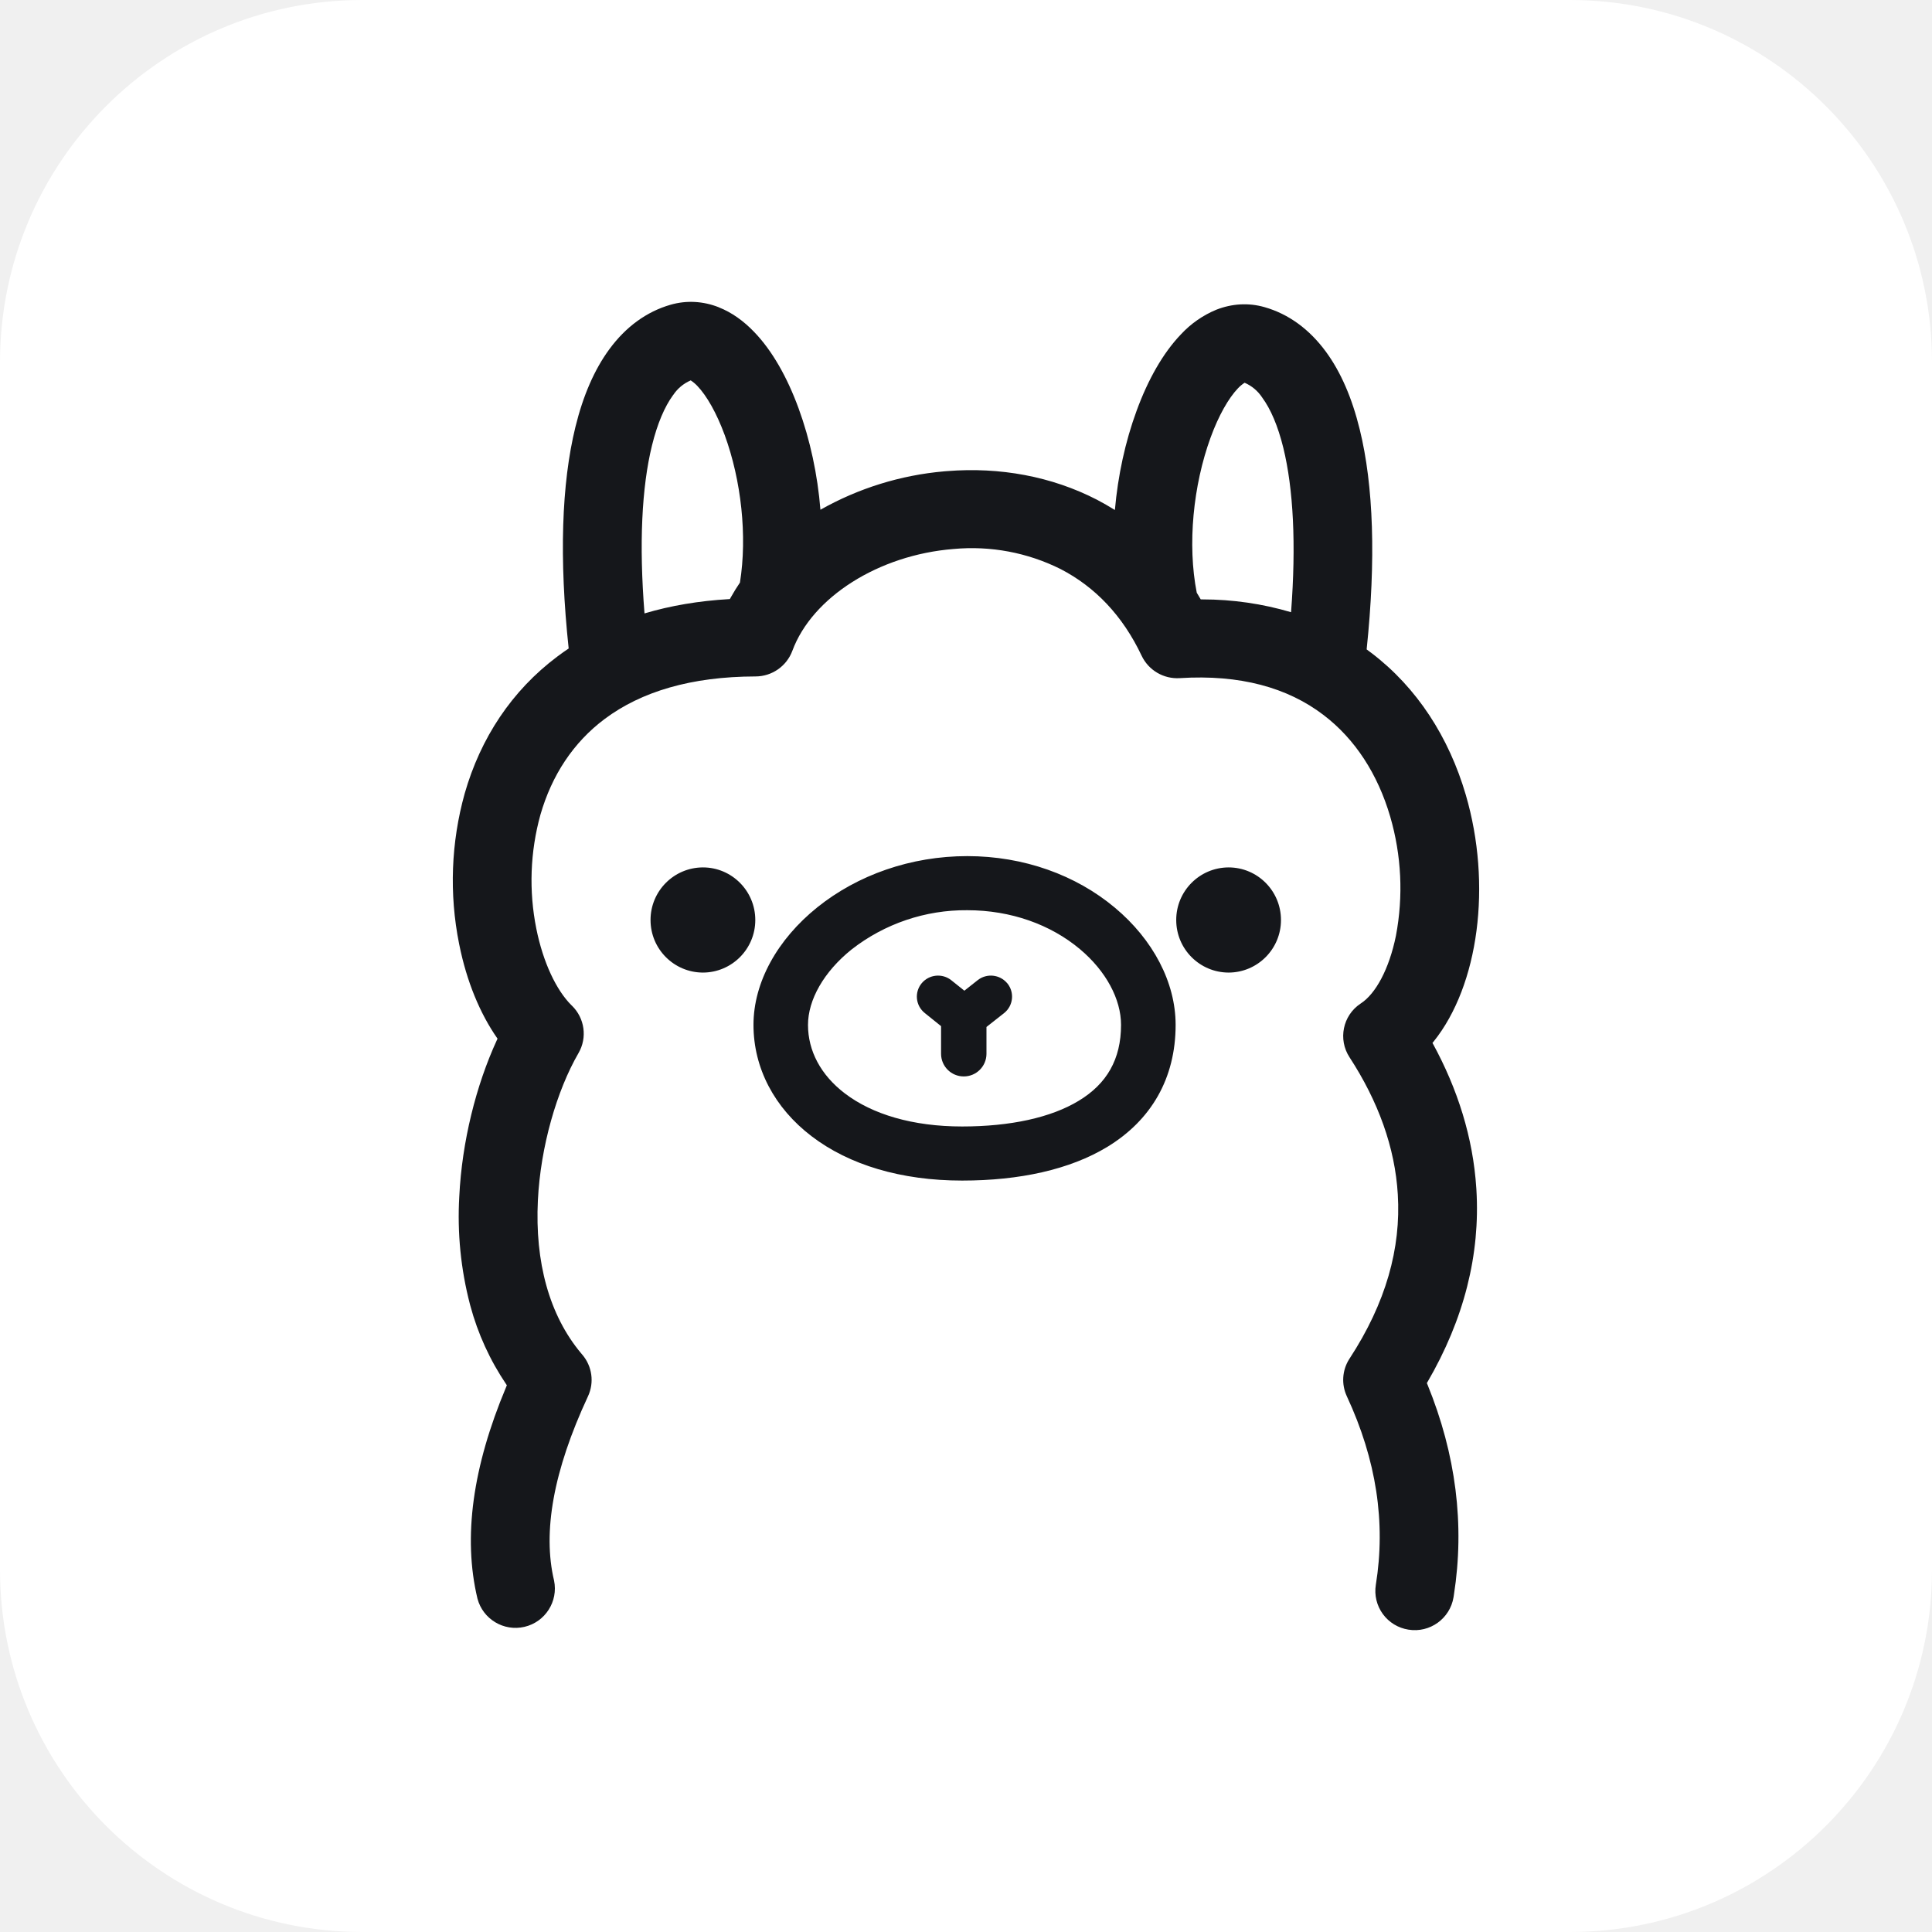
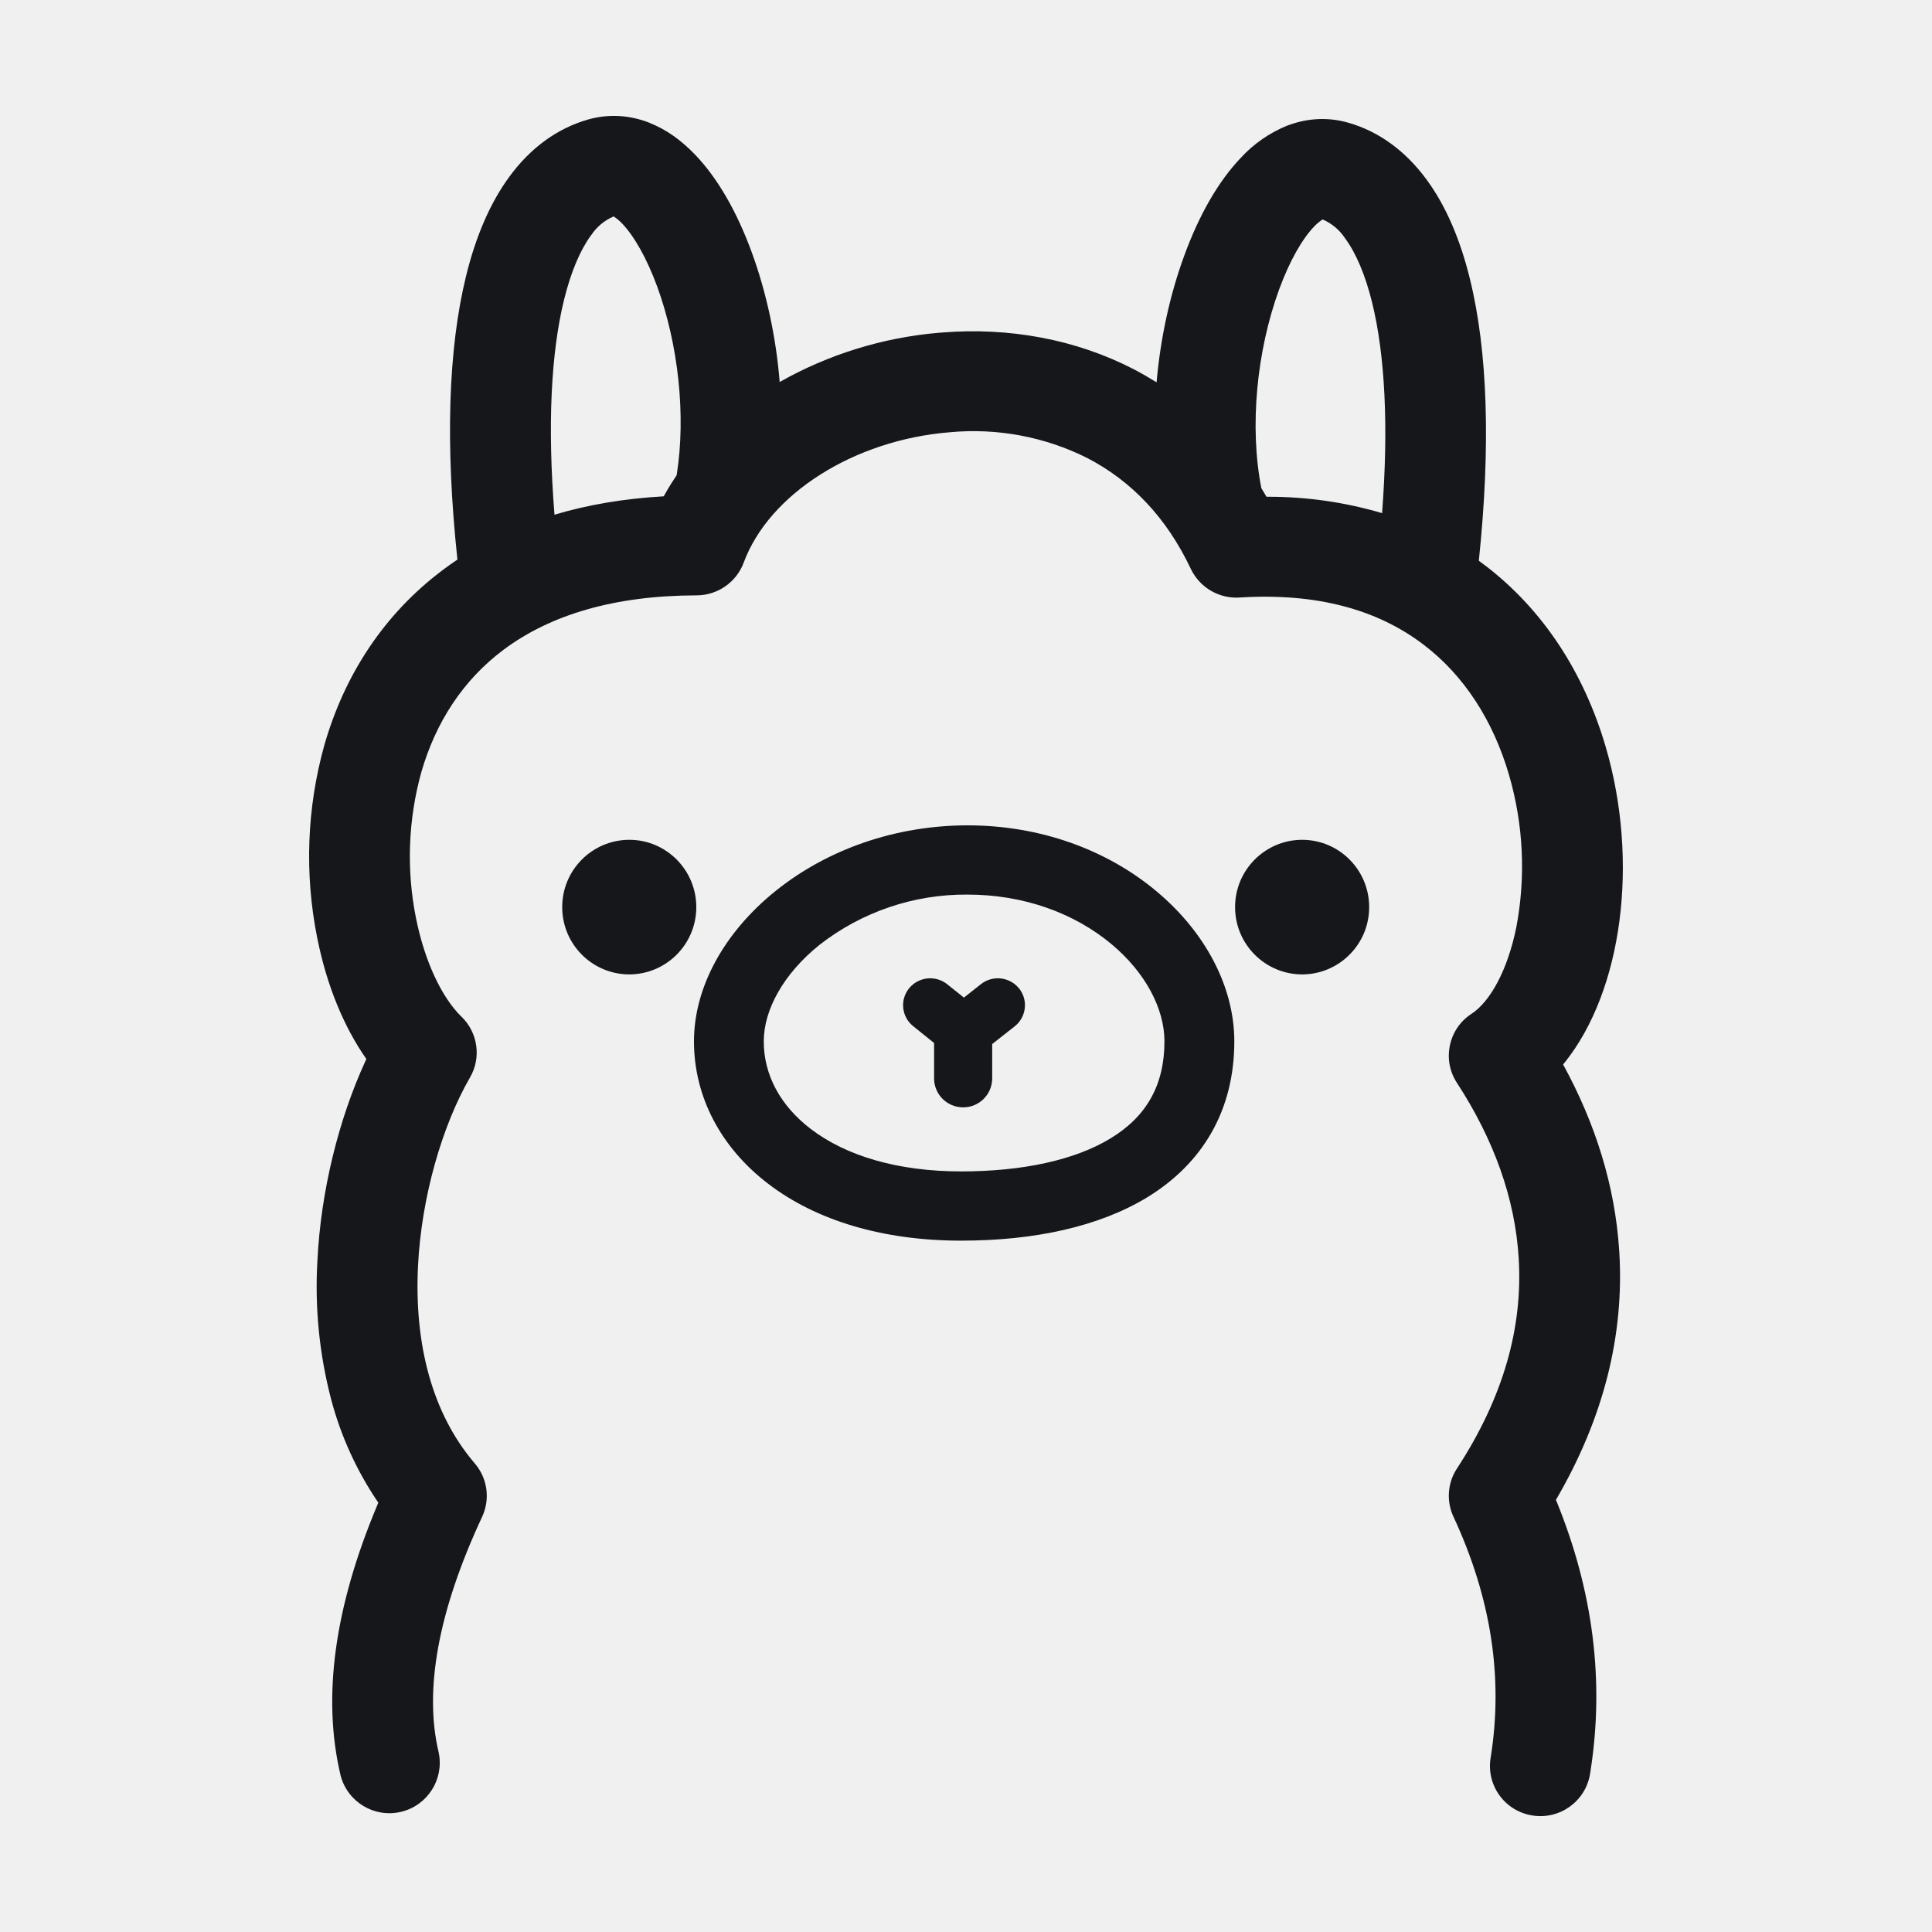
- <svg xmlns="http://www.w3.org/2000/svg" width="32" height="32" viewBox="0 0 32 32">
-   <rect width="32" height="32" rx="6" fill="#fff" />
-   <g transform="translate(4 4)" fill="#15171b" fill-rule="evenodd">
+ <svg xmlns="http://www.w3.org/2000/svg" width="256" height="256" viewBox="-0.5 -0.5 25 25" fill="#15171b">
+   <g fill-rule="evenodd">
    <path d="M7.905 1.09c.216.085.411.225.588.41.295.306.544.744.734 1.263.191.522.315 1.1.362 1.68a5.054 5.054 0 012.049-.636l.051-.004c.87-.07 1.73.087 2.48.474.101.053.2.11.297.17.05-.569.172-1.134.36-1.644.19-.52.439-.957.733-1.264a1.67 1.67 0 01.589-.41c.257-.1.53-.118.796-.042.401.114.745.368 1.016.737.248.337.434.769.561 1.287.23.934.27 2.163.115 3.645l.053.04.026.019c.757.576 1.284 1.397 1.563 2.35.435 1.487.216 3.155-.534 4.088l-.018.021.002.003c.417.762.67 1.567.724 2.4l.002.03c.064 1.065-.2 2.137-.814 3.19l-.007.01.01.024c.472 1.157.62 2.322.438 3.486l-.006.039a.651.651 0 01-.747.536.648.648 0 01-.54-.742c.167-1.033.01-2.069-.48-3.123a.643.643 0 01.04-.617l.004-.006c.604-.924.854-1.83.8-2.72-.046-.779-.325-1.544-.8-2.273a.644.644 0 01.18-.886l.009-.006c.243-.159.467-.565.58-1.12a4.229 4.229 0 00-.095-1.974c-.205-.7-.58-1.284-1.105-1.683-.595-.454-1.383-.673-2.38-.61a.653.653 0 01-.632-.371c-.314-.665-.772-1.141-1.343-1.436a3.288 3.288 0 00-1.772-.332c-1.245.099-2.343.801-2.67 1.686a.652.652 0 01-.61.425c-1.067.002-1.893.252-2.497.703-.522.39-.878.935-1.066 1.588a4.07 4.07 0 00-.068 1.886c.112.558.331 1.02.582 1.269l.008.007c.212.207.257.53.109.785-.36.622-.629 1.549-.673 2.44-.05 1.018.186 1.902.719 2.536l.016.019a.643.643 0 01.095.69c-.576 1.236-.753 2.252-.562 3.052a.652.652 0 01-1.269.298c-.243-1.018-.078-2.184.473-3.498l.014-.035-.008-.012a4.339 4.339 0 01-.598-1.309l-.005-.019a5.764 5.764 0 01-.177-1.785c.044-.91.278-1.842.622-2.59l.012-.026-.002-.002c-.293-.418-.51-.953-.63-1.545l-.005-.024a5.352 5.352 0 01.093-2.49c.262-.915.777-1.701 1.536-2.269.06-.045.123-.09.186-.132-.159-1.493-.119-2.73.112-3.67.127-.518.314-.95.562-1.287.27-.368.614-.622 1.015-.737.266-.076.54-.059.797.042zm4.116 9.09c.936 0 1.8.313 2.446.855.63.527 1.005 1.235 1.005 1.94 0 .888-.406 1.58-1.133 2.022-.62.375-1.451.557-2.403.557-1.009 0-1.871-.259-2.493-.734-.617-.47-.963-1.13-.963-1.845 0-.707.398-1.417 1.056-1.946.668-.537 1.55-.849 2.485-.849zm0 .896a3.07 3.07 0 00-1.916.65c-.461.37-.722.835-.722 1.25 0 .428.21.829.61 1.134.455.347 1.124.548 1.943.548.799 0 1.473-.147 1.932-.426.463-.28.7-.686.7-1.257 0-.423-.246-.89-.683-1.256-.484-.405-1.14-.643-1.864-.643zm.662 1.21l.004.004c.12.151.095.37-.056.49l-.292.23v.446a.375.375 0 01-.376.373.375.375 0 01-.376-.373v-.46l-.271-.218a.347.347 0 01-.052-.49.353.353 0 01.494-.051l.215.172.22-.174a.353.353 0 01.49.051zm-5.04-1.919c.478 0 .867.39.867.871a.87.87 0 01-.868.871.87.87 0 01-.867-.87.87.87 0 01.867-.872zm8.706 0c.48 0 .868.39.868.871a.87.87 0 01-.868.871.87.87 0 01-.867-.87.87.87 0 01.867-.872zM7.44 2.3l-.003.002a.659.659 0 00-.285.238l-.005.006c-.138.189-.258.467-.348.832-.17.692-.216 1.631-.124 2.782.43-.128.899-.208 1.404-.237l.01-.001.019-.034c.046-.082.095-.161.148-.239.123-.771.022-1.692-.253-2.444-.134-.364-.297-.65-.453-.813a.628.628 0 00-.107-.09L7.44 2.3zm9.174.04l-.002.001a.628.628 0 00-.107.09c-.156.163-.32.45-.453.814-.29.794-.387 1.776-.23 2.572l.058.097.008.014h.03a5.184 5.184 0 011.466.212c.086-1.124.038-2.043-.128-2.722-.09-.365-.21-.643-.349-.832l-.004-.006a.659.659 0 00-.285-.239h-.004z" />
  </g>
</svg>
